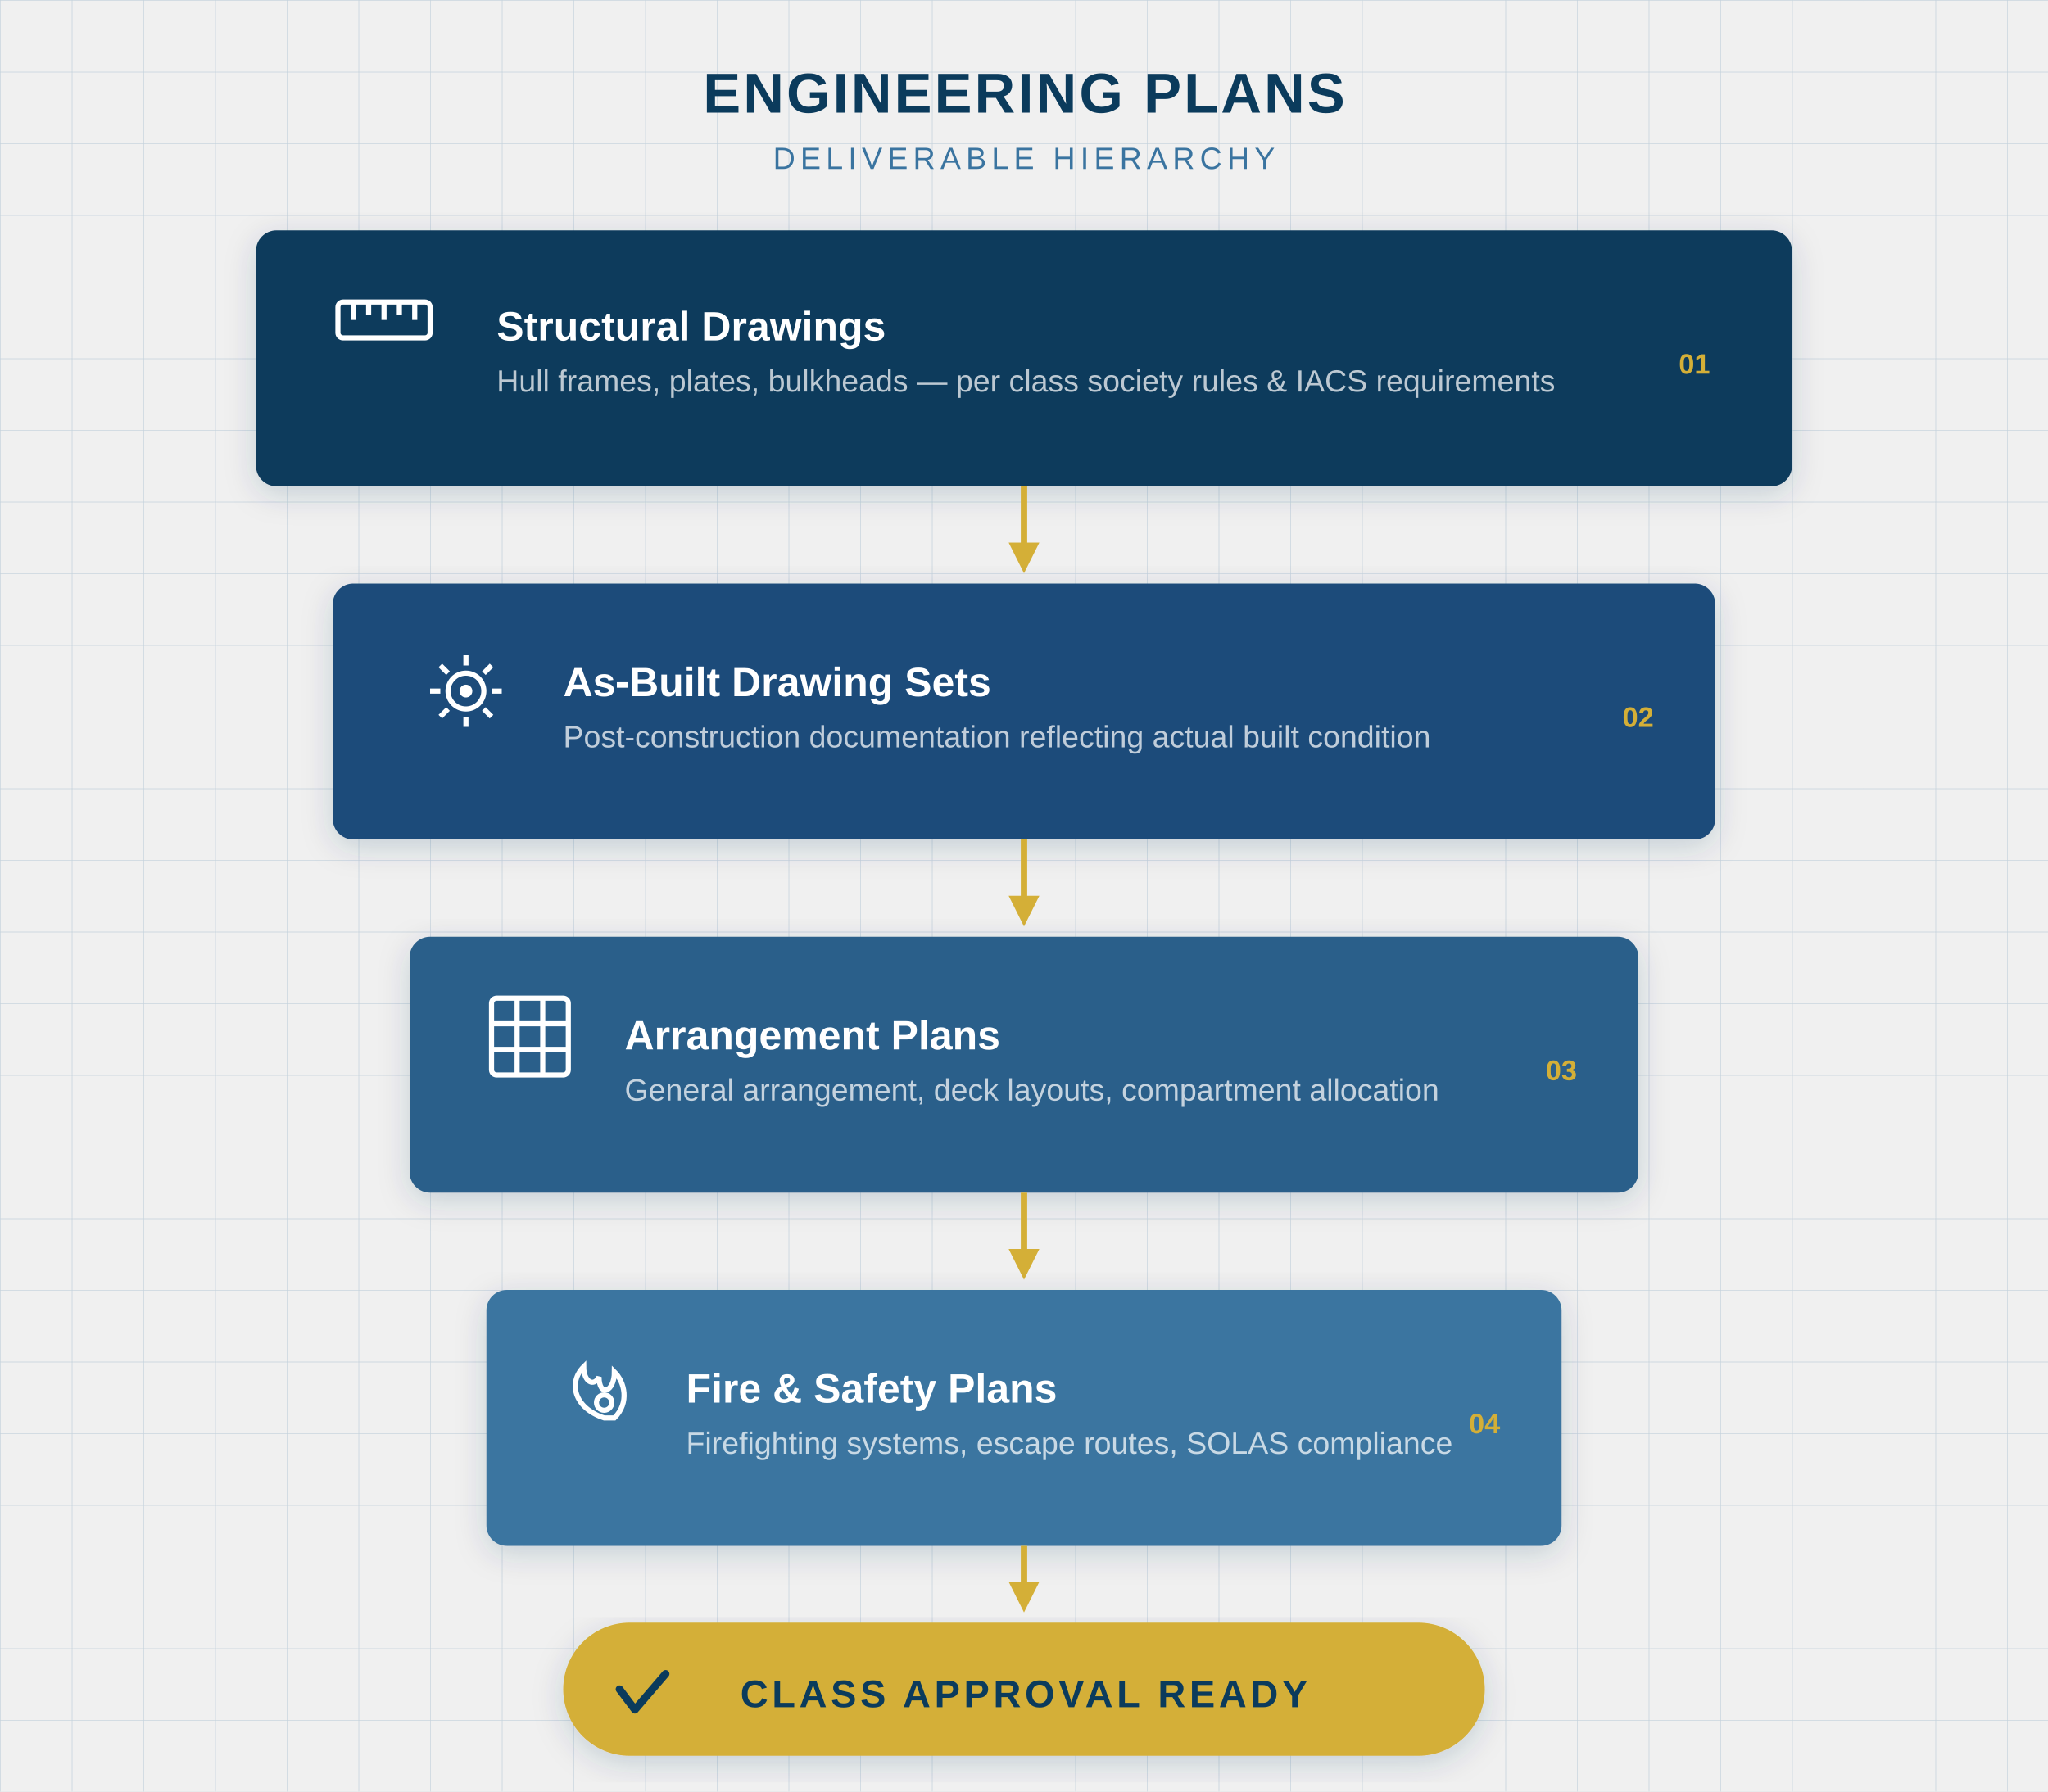
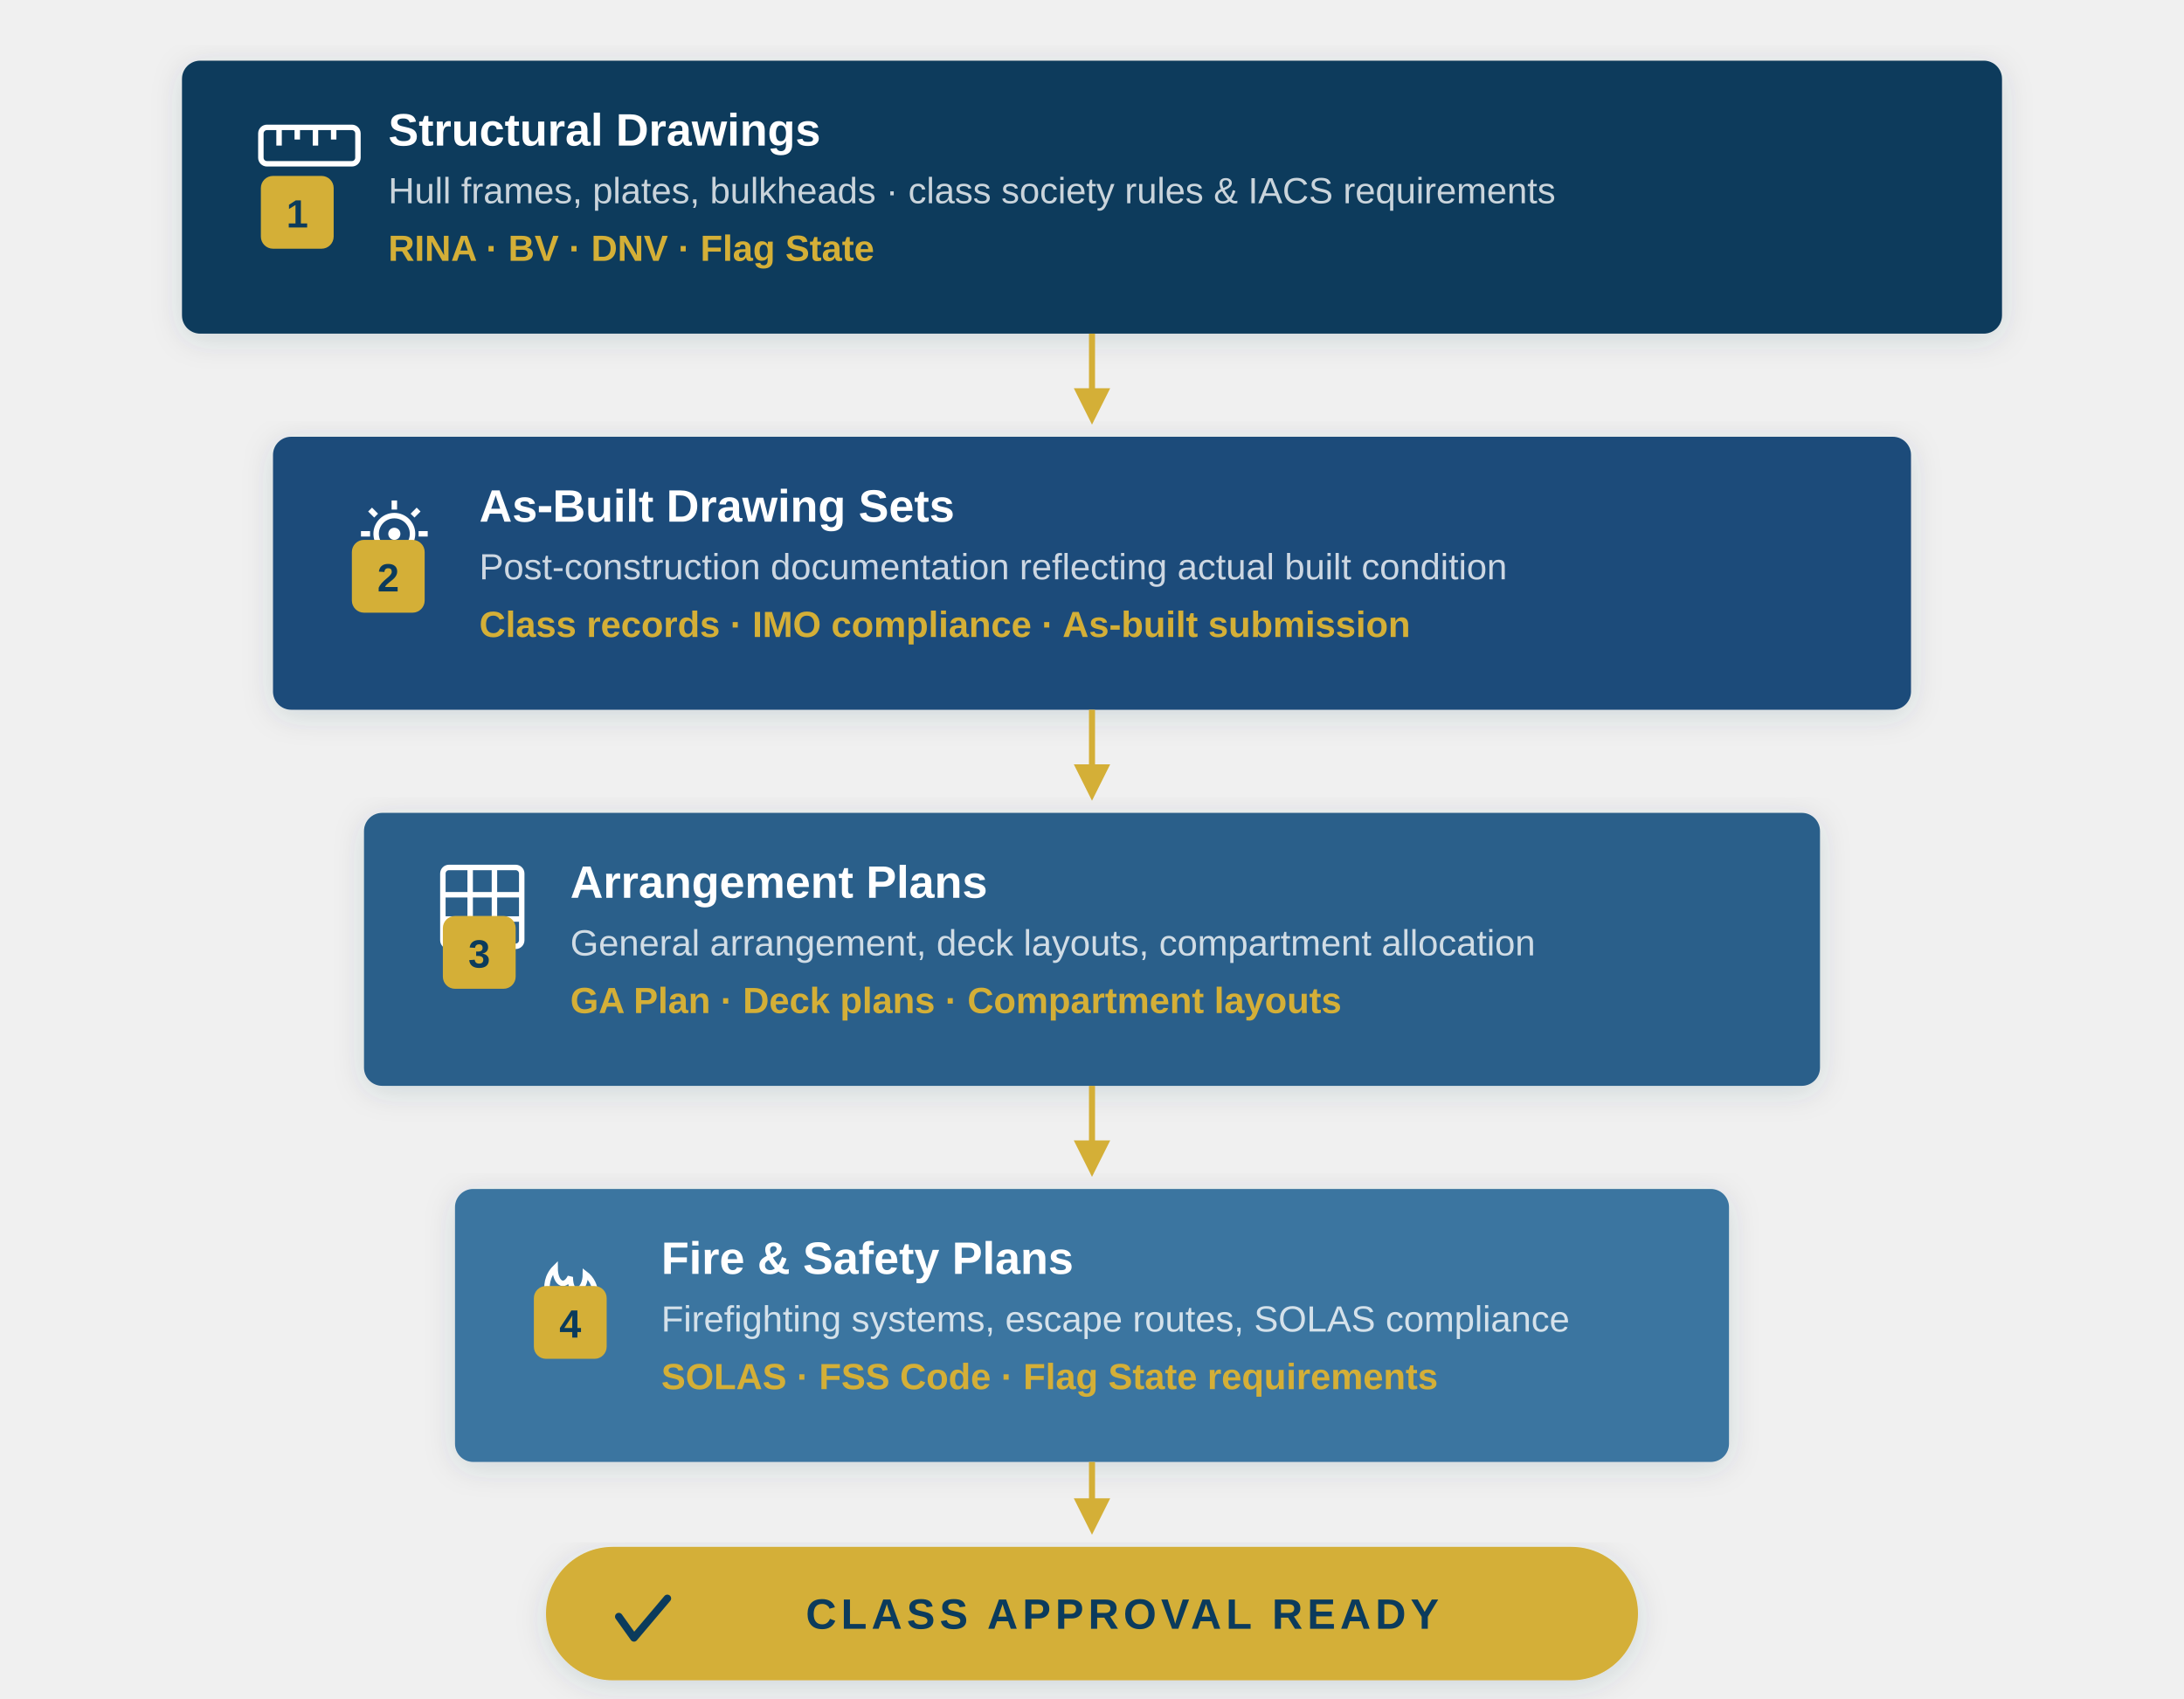
- <svg xmlns="http://www.w3.org/2000/svg" viewBox="0 0 800 700" width="800" height="700">
+ <svg xmlns="http://www.w3.org/2000/svg" viewBox="0 0 720 560" width="720" height="560">
  <defs>
-     <filter id="shadow1" x="-10%" y="-10%" width="120%" height="130%">
-       <feDropShadow dx="0" dy="3" stdDeviation="6" flood-color="rgba(11,59,92,0.18)" />
+     <filter id="s" x="-8%" y="-8%" width="116%" height="124%">
+       <feDropShadow dx="0" dy="2" stdDeviation="5" flood-color="rgba(11,59,92,0.14)" />
    </filter>
-     <pattern id="grid" width="28" height="28" patternUnits="userSpaceOnUse">
-       <path d="M 28 0 L 0 0 0 28" fill="none" stroke="#3A74A0" stroke-width="0.4" opacity="0.25" />
-     </pattern>
  </defs>
-   <rect width="800" height="700" fill="url(#grid)" />
-   <text x="400" y="44" text-anchor="middle" font-family="Arial,Helvetica,sans-serif" font-size="22" font-weight="700" fill="#0B3B5C" letter-spacing="1">
-     ENGINEERING PLANS
-   </text>
-   <text x="400" y="66" text-anchor="middle" font-family="Arial,Helvetica,sans-serif" font-size="12" fill="#3A74A0" letter-spacing="2">
-     DELIVERABLE HIERARCHY
-   </text>
-   <rect x="100" y="90" width="600" height="100" rx="8" fill="#0B3B5C" filter="url(#shadow1)" />
-   <g transform="translate(132,118)" stroke="white" stroke-width="2" fill="none">
-     <rect x="0" y="0" width="36" height="14" rx="2" />
-     <line x1="6" y1="0" x2="6" y2="7" />
-     <line x1="12" y1="0" x2="12" y2="5" />
-     <line x1="18" y1="0" x2="18" y2="7" />
-     <line x1="24" y1="0" x2="24" y2="5" />
-     <line x1="30" y1="0" x2="30" y2="7" />
+   <rect x="60" y="20" width="600" height="90" rx="6" fill="#0B3B5C" filter="url(#s)" />
+   <g transform="translate(86,42)" stroke="white" stroke-width="1.8" fill="none">
+     <rect x="0" y="0" width="32" height="12" rx="2" />
+     <line x1="6" y1="0" x2="6" y2="6" />
+     <line x1="12" y1="0" x2="12" y2="4" />
+     <line x1="18" y1="0" x2="18" y2="6" />
+     <line x1="24" y1="0" x2="24" y2="4" />
  </g>
-   <text x="194" y="133" font-family="Arial,Helvetica,sans-serif" font-size="16" font-weight="700" fill="white">Structural Drawings</text>
-   <text x="194" y="153" font-family="Arial,Helvetica,sans-serif" font-size="12" fill="rgba(255,255,255,0.72)">
-     Hull frames, plates, bulkheads — per class society rules &amp; IACS requirements
-   </text>
-   <text x="668" y="146" font-family="Arial,Helvetica,sans-serif" font-size="11" font-weight="600" fill="#D4AF37" text-anchor="end">01</text>
-   <line x1="400" y1="190" x2="400" y2="218" stroke="#D4AF37" stroke-width="2.5" />
-   <polygon points="400,224 394,212 406,212" fill="#D4AF37" />
-   <rect x="130" y="228" width="540" height="100" rx="8" fill="#1A4B7A" filter="url(#shadow1)" />
-   <g transform="translate(164,252)" stroke="white" stroke-width="2" fill="none">
-     <circle cx="18" cy="18" r="7" />
-     <circle cx="18" cy="18" r="2.5" fill="white" stroke="none" />
-     <line x1="18" y1="4" x2="18" y2="8" />
-     <line x1="18" y1="28" x2="18" y2="32" />
-     <line x1="4" y1="18" x2="8" y2="18" />
-     <line x1="28" y1="18" x2="32" y2="18" />
-     <line x1="8" y1="8" x2="11" y2="11" />
-     <line x1="25" y1="25" x2="28" y2="28" />
-     <line x1="28" y1="8" x2="25" y2="11" />
-     <line x1="11" y1="25" x2="8" y2="28" />
+   <rect x="86" y="58" width="24" height="24" rx="4" fill="#D4AF37" />
+   <text x="98" y="75" text-anchor="middle" font-family="Arial,Helvetica,sans-serif" font-size="13" font-weight="700" fill="#0B3B5C">1</text>
+   <text x="128" y="48" font-family="Arial,Helvetica,sans-serif" font-size="15" font-weight="700" fill="white">Structural Drawings</text>
+   <text x="128" y="67" font-family="Arial,Helvetica,sans-serif" font-size="12" fill="rgba(255,255,255,0.78)">Hull frames, plates, bulkheads · class society rules &amp; IACS requirements</text>
+   <text x="128" y="86" font-family="Arial,Helvetica,sans-serif" font-size="12" font-weight="600" fill="#D4AF37">RINA · BV · DNV · Flag State</text>
+   <line x1="360" y1="110" x2="360" y2="134" stroke="#D4AF37" stroke-width="2" />
+   <polygon points="360,140 354,128 366,128" fill="#D4AF37" />
+   <rect x="90" y="144" width="540" height="90" rx="6" fill="#1A4B7A" filter="url(#s)" />
+   <g transform="translate(116,162)" stroke="white" stroke-width="1.8" fill="none">
+     <circle cx="14" cy="14" r="6" />
+     <circle cx="14" cy="14" r="2" fill="white" stroke="none" />
+     <line x1="14" y1="3" x2="14" y2="6" />
+     <line x1="14" y1="22" x2="14" y2="25" />
+     <line x1="3" y1="14" x2="6" y2="14" />
+     <line x1="22" y1="14" x2="25" y2="14" />
+     <line x1="6" y1="6" x2="8" y2="8" />
+     <line x1="20" y1="20" x2="22" y2="22" />
+     <line x1="22" y1="6" x2="20" y2="8" />
+     <line x1="8" y1="20" x2="6" y2="22" />
  </g>
-   <text x="220" y="272" font-family="Arial,Helvetica,sans-serif" font-size="16" font-weight="700" fill="white">As‑Built Drawing Sets</text>
-   <text x="220" y="292" font-family="Arial,Helvetica,sans-serif" font-size="12" fill="rgba(255,255,255,0.72)">
-     Post-construction documentation reflecting actual built condition
-   </text>
-   <text x="646" y="284" font-family="Arial,Helvetica,sans-serif" font-size="11" font-weight="600" fill="#D4AF37" text-anchor="end">02</text>
-   <line x1="400" y1="328" x2="400" y2="356" stroke="#D4AF37" stroke-width="2.5" />
-   <polygon points="400,362 394,350 406,350" fill="#D4AF37" />
-   <rect x="160" y="366" width="480" height="100" rx="8" fill="#2A5F8A" filter="url(#shadow1)" />
-   <g transform="translate(192,390)" stroke="white" stroke-width="2" fill="none">
-     <rect x="0" y="0" width="30" height="30" rx="2" />
-     <line x1="0" y1="10" x2="30" y2="10" />
-     <line x1="0" y1="20" x2="30" y2="20" />
-     <line x1="10" y1="0" x2="10" y2="30" />
-     <line x1="20" y1="0" x2="20" y2="30" />
+   <rect x="116" y="178" width="24" height="24" rx="4" fill="#D4AF37" />
+   <text x="128" y="195" text-anchor="middle" font-family="Arial,Helvetica,sans-serif" font-size="13" font-weight="700" fill="#0B3B5C">2</text>
+   <text x="158" y="172" font-family="Arial,Helvetica,sans-serif" font-size="15" font-weight="700" fill="white">As‑Built Drawing Sets</text>
+   <text x="158" y="191" font-family="Arial,Helvetica,sans-serif" font-size="12" fill="rgba(255,255,255,0.78)">Post-construction documentation reflecting actual built condition</text>
+   <text x="158" y="210" font-family="Arial,Helvetica,sans-serif" font-size="12" font-weight="600" fill="#D4AF37">Class records · IMO compliance · As-built submission</text>
+   <line x1="360" y1="234" x2="360" y2="258" stroke="#D4AF37" stroke-width="2" />
+   <polygon points="360,264 354,252 366,252" fill="#D4AF37" />
+   <rect x="120" y="268" width="480" height="90" rx="6" fill="#2A5F8A" filter="url(#s)" />
+   <g transform="translate(146,286)" stroke="white" stroke-width="1.8" fill="none">
+     <rect x="0" y="0" width="26" height="26" rx="2" />
+     <line x1="0" y1="9" x2="26" y2="9" />
+     <line x1="0" y1="17" x2="26" y2="17" />
+     <line x1="9" y1="0" x2="9" y2="26" />
+     <line x1="17" y1="0" x2="17" y2="26" />
  </g>
-   <text x="244" y="410" font-family="Arial,Helvetica,sans-serif" font-size="16" font-weight="700" fill="white">Arrangement Plans</text>
-   <text x="244" y="430" font-family="Arial,Helvetica,sans-serif" font-size="12" fill="rgba(255,255,255,0.72)">
-     General arrangement, deck layouts, compartment allocation
-   </text>
-   <text x="616" y="422" font-family="Arial,Helvetica,sans-serif" font-size="11" font-weight="600" fill="#D4AF37" text-anchor="end">03</text>
-   <line x1="400" y1="466" x2="400" y2="494" stroke="#D4AF37" stroke-width="2.5" />
-   <polygon points="400,500 394,488 406,488" fill="#D4AF37" />
-   <rect x="190" y="504" width="420" height="100" rx="8" fill="#3A74A0" filter="url(#shadow1)" />
-   <g transform="translate(220,522)" stroke="white" stroke-width="2" fill="none">
-     <path d="M16,32 C4,28 2,18 8,12 C8,18 12,20 14,16 C14,24 20,22 20,14 C24,18 26,26 20,32 Z" />
-     <circle cx="16" cy="26" r="3" fill="none" />
+   <rect x="146" y="302" width="24" height="24" rx="4" fill="#D4AF37" />
+   <text x="158" y="319" text-anchor="middle" font-family="Arial,Helvetica,sans-serif" font-size="13" font-weight="700" fill="#0B3B5C">3</text>
+   <text x="188" y="296" font-family="Arial,Helvetica,sans-serif" font-size="15" font-weight="700" fill="white">Arrangement Plans</text>
+   <text x="188" y="315" font-family="Arial,Helvetica,sans-serif" font-size="12" fill="rgba(255,255,255,0.78)">General arrangement, deck layouts, compartment allocation</text>
+   <text x="188" y="334" font-family="Arial,Helvetica,sans-serif" font-size="12" font-weight="600" fill="#D4AF37">GA Plan · Deck plans · Compartment layouts</text>
+   <line x1="360" y1="358" x2="360" y2="382" stroke="#D4AF37" stroke-width="2" />
+   <polygon points="360,388 354,376 366,376" fill="#D4AF37" />
+   <rect x="150" y="392" width="420" height="90" rx="6" fill="#3A74A0" filter="url(#s)" />
+   <g transform="translate(176,408)" stroke="white" stroke-width="1.8" fill="none">
+     <path d="M13,28 C4,24 2,15 7,10 C7,15 10,17 12,13 C12,20 17,18 17,12 C21,15 22,22 17,28 Z" />
  </g>
-   <text x="268" y="548" font-family="Arial,Helvetica,sans-serif" font-size="16" font-weight="700" fill="white">Fire &amp; Safety Plans</text>
-   <text x="268" y="568" font-family="Arial,Helvetica,sans-serif" font-size="12" fill="rgba(255,255,255,0.72)">
-     Firefighting systems, escape routes, SOLAS compliance
-   </text>
-   <text x="586" y="560" font-family="Arial,Helvetica,sans-serif" font-size="11" font-weight="600" fill="#D4AF37" text-anchor="end">04</text>
-   <line x1="400" y1="604" x2="400" y2="624" stroke="#D4AF37" stroke-width="2.5" />
-   <polygon points="400,630 394,618 406,618" fill="#D4AF37" />
-   <rect x="220" y="634" width="360" height="52" rx="26" fill="#D4AF37" filter="url(#shadow1)" />
-   <g transform="translate(242,650)" stroke="#0B3B5C" stroke-width="3" fill="none" stroke-linecap="round" stroke-linejoin="round">
-     <polyline points="0,10 6,18 18,4" />
+   <rect x="176" y="424" width="24" height="24" rx="4" fill="#D4AF37" />
+   <text x="188" y="441" text-anchor="middle" font-family="Arial,Helvetica,sans-serif" font-size="13" font-weight="700" fill="#0B3B5C">4</text>
+   <text x="218" y="420" font-family="Arial,Helvetica,sans-serif" font-size="15" font-weight="700" fill="white">Fire &amp; Safety Plans</text>
+   <text x="218" y="439" font-family="Arial,Helvetica,sans-serif" font-size="12" fill="rgba(255,255,255,0.78)">Firefighting systems, escape routes, SOLAS compliance</text>
+   <text x="218" y="458" font-family="Arial,Helvetica,sans-serif" font-size="12" font-weight="600" fill="#D4AF37">SOLAS · FSS Code · Flag State requirements</text>
+   <line x1="360" y1="482" x2="360" y2="500" stroke="#D4AF37" stroke-width="2" />
+   <polygon points="360,506 354,494 366,494" fill="#D4AF37" />
+   <rect x="180" y="510" width="360" height="44" rx="22" fill="#D4AF37" filter="url(#s)" />
+   <g transform="translate(204,524)" stroke="#0B3B5C" stroke-width="2.5" fill="none" stroke-linecap="round" stroke-linejoin="round">
+     <polyline points="0,9 5,16 16,3" />
  </g>
-   <text x="400" y="667" text-anchor="middle" font-family="Arial,Helvetica,sans-serif" font-size="15" font-weight="700" fill="#0B3B5C" letter-spacing="1.5">
-     CLASS APPROVAL READY
-   </text>
+   <text x="370" y="537" text-anchor="middle" font-family="Arial,Helvetica,sans-serif" font-size="14" font-weight="700" fill="#0B3B5C" letter-spacing="1.5">CLASS APPROVAL READY</text>
</svg>
